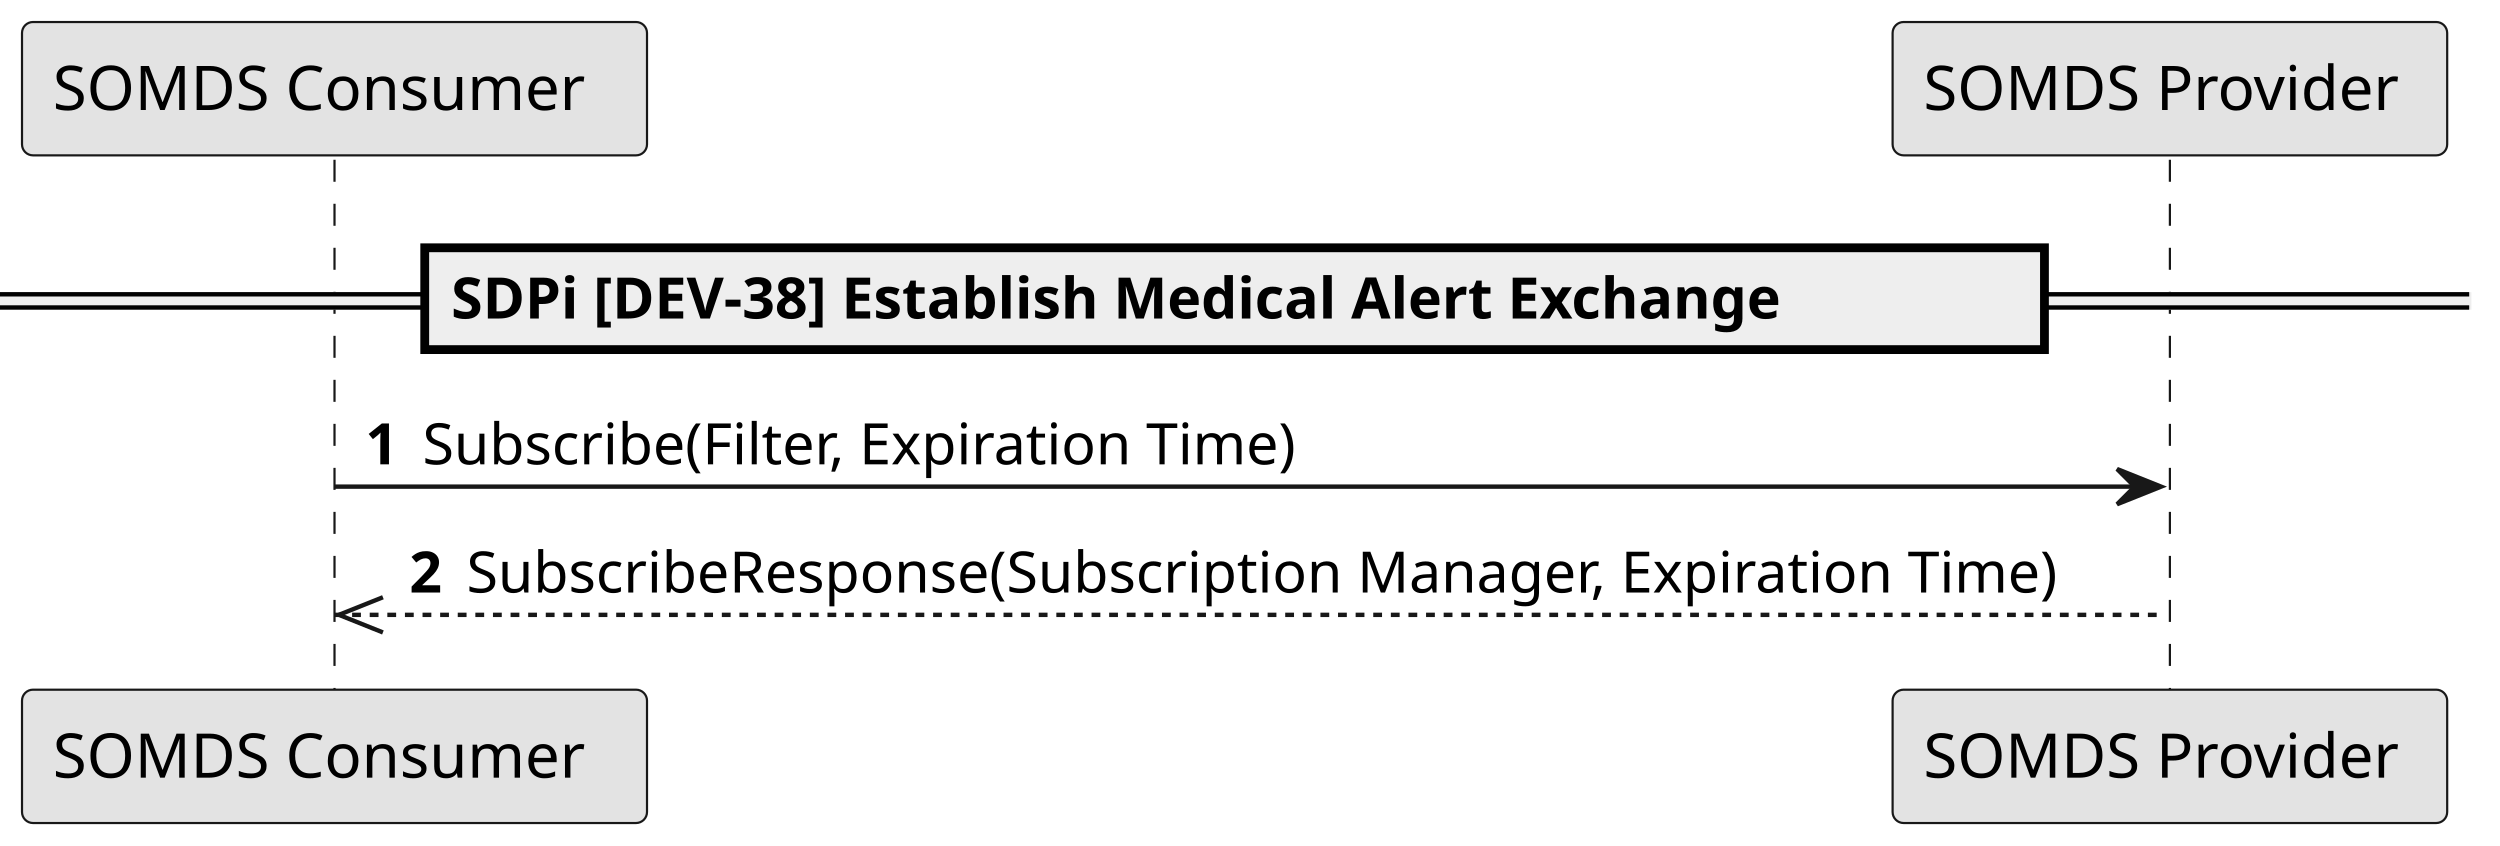
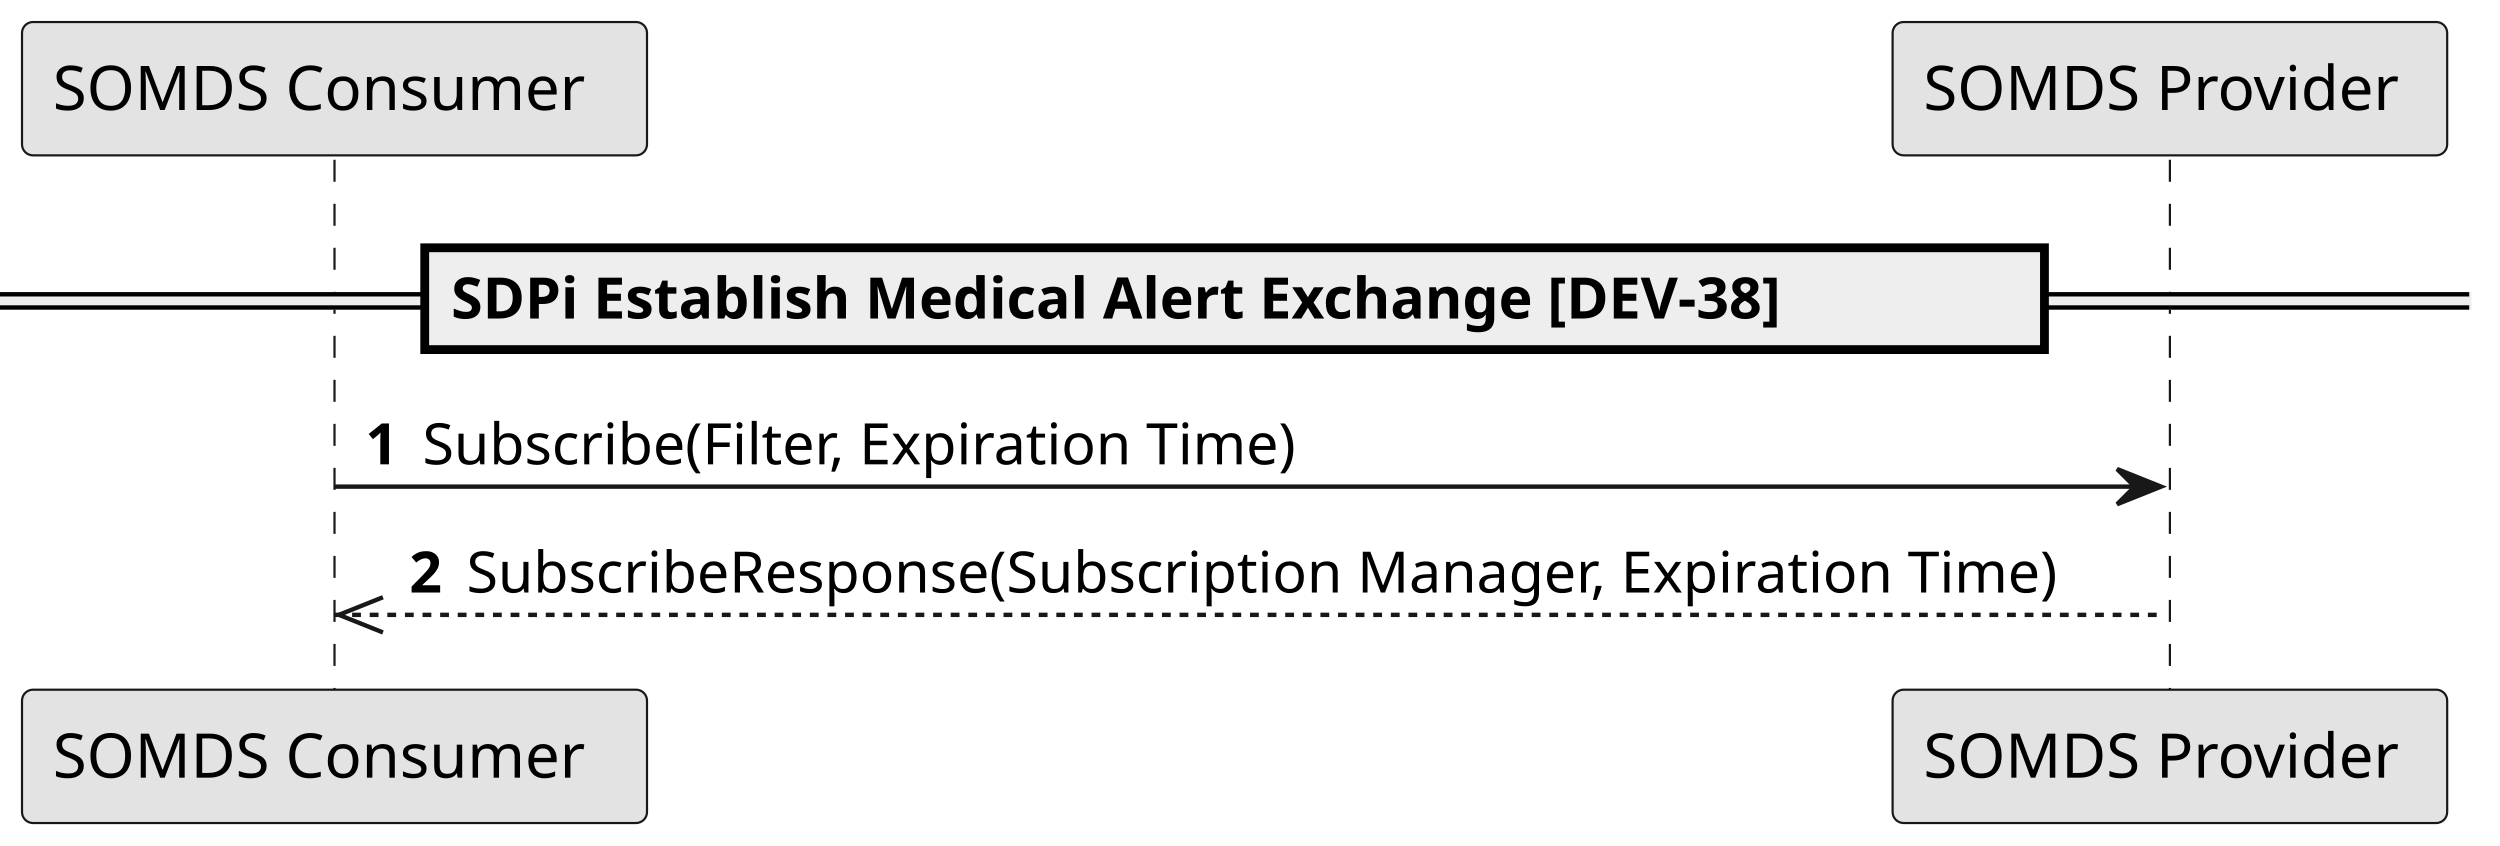
<svg xmlns="http://www.w3.org/2000/svg" contentStyleType="text/css" height="192px" preserveAspectRatio="none" style="width:568px;height:192px;background:#FFFFFF;" version="1.1" viewBox="0 0 568 192" width="568px" zoomAndPan="magnify">
  <defs />
  <g>
    <line style="stroke:#181818;stroke-width:0.5;stroke-dasharray:5.0,5.0;" x1="76" x2="76" y1="36.297" y2="157.695" />
    <line style="stroke:#181818;stroke-width:0.5;stroke-dasharray:5.0,5.0;" x1="493" x2="493" y1="36.297" y2="157.695" />
    <rect fill="#E3E3E3" height="30.297" rx="2.5" ry="2.5" style="stroke:#181818;stroke-width:0.5;" width="142" x="5" y="5" />
    <text fill="#000000" font-family="sans-serif" font-size="14" lengthAdjust="spacing" textLength="128" x="12" y="24.995">SOMDS Consumer</text>
    <rect fill="#E3E3E3" height="30.297" rx="2.5" ry="2.5" style="stroke:#181818;stroke-width:0.5;" width="142" x="5" y="156.695" />
    <text fill="#000000" font-family="sans-serif" font-size="14" lengthAdjust="spacing" textLength="128" x="12" y="176.69">SOMDS Consumer</text>
    <rect fill="#E3E3E3" height="30.297" rx="2.5" ry="2.5" style="stroke:#181818;stroke-width:0.5;" width="126" x="430" y="5" />
    <text fill="#000000" font-family="sans-serif" font-size="14" lengthAdjust="spacing" textLength="112" x="437" y="24.995">SOMDS Provider</text>
    <rect fill="#E3E3E3" height="30.297" rx="2.5" ry="2.5" style="stroke:#181818;stroke-width:0.5;" width="126" x="430" y="156.695" />
    <text fill="#000000" font-family="sans-serif" font-size="14" lengthAdjust="spacing" textLength="112" x="437" y="176.69">SOMDS Provider</text>
    <rect fill="#EEEEEE" height="3" style="stroke:#EEEEEE;stroke-width:1.0;" width="561" x="0" y="66.863" />
    <line style="stroke:#000000;stroke-width:1.0;" x1="0" x2="561" y1="66.863" y2="66.863" />
    <line style="stroke:#000000;stroke-width:1.0;" x1="0" x2="561" y1="69.863" y2="69.863" />
    <rect fill="#EEEEEE" height="23.133" style="stroke:#000000;stroke-width:2.0;" width="368" x="96.5" y="56.297" />
-     <text fill="#000000" font-family="sans-serif" font-size="13" font-weight="bold" lengthAdjust="spacing" textLength="354" x="102.5" y="72.364">SDPi [DEV-38] Establish Medical Alert Exchange</text>
+     <text fill="#000000" font-family="sans-serif" font-size="13" font-weight="bold" lengthAdjust="spacing" textLength="354" x="102.5" y="72.364">SDPi Establish Medical Alert Exchange [DEV-38]</text>
    <polygon fill="#181818" points="481,106.562,491,110.562,481,114.562,485,110.562" style="stroke:#181818;stroke-width:1.0;" />
    <line style="stroke:#181818;stroke-width:1.0;" x1="76" x2="487" y1="110.562" y2="110.562" />
    <text fill="#000000" font-family="sans-serif" font-size="13" font-weight="bold" lengthAdjust="spacing" textLength="9" x="83" y="105.497">1</text>
    <text fill="#000000" font-family="sans-serif" font-size="13" lengthAdjust="spacing" textLength="210" x="96" y="105.497">Subscribe(Filter, Expiration Time)</text>
    <line style="stroke:#181818;stroke-width:1.0;" x1="77" x2="87" y1="139.695" y2="135.695" />
    <line style="stroke:#181818;stroke-width:1.0;" x1="77" x2="87" y1="139.695" y2="143.695" />
    <line style="stroke:#181818;stroke-width:1.0;stroke-dasharray:2.0,2.0;" x1="76" x2="492" y1="139.695" y2="139.695" />
    <text fill="#000000" font-family="sans-serif" font-size="13" font-weight="bold" lengthAdjust="spacing" textLength="9" x="93" y="134.629">2</text>
    <text fill="#000000" font-family="sans-serif" font-size="13" lengthAdjust="spacing" textLength="380" x="106" y="134.629">SubscribeResponse(Subscription Manager, Expiration Time)</text>
  </g>
</svg>
